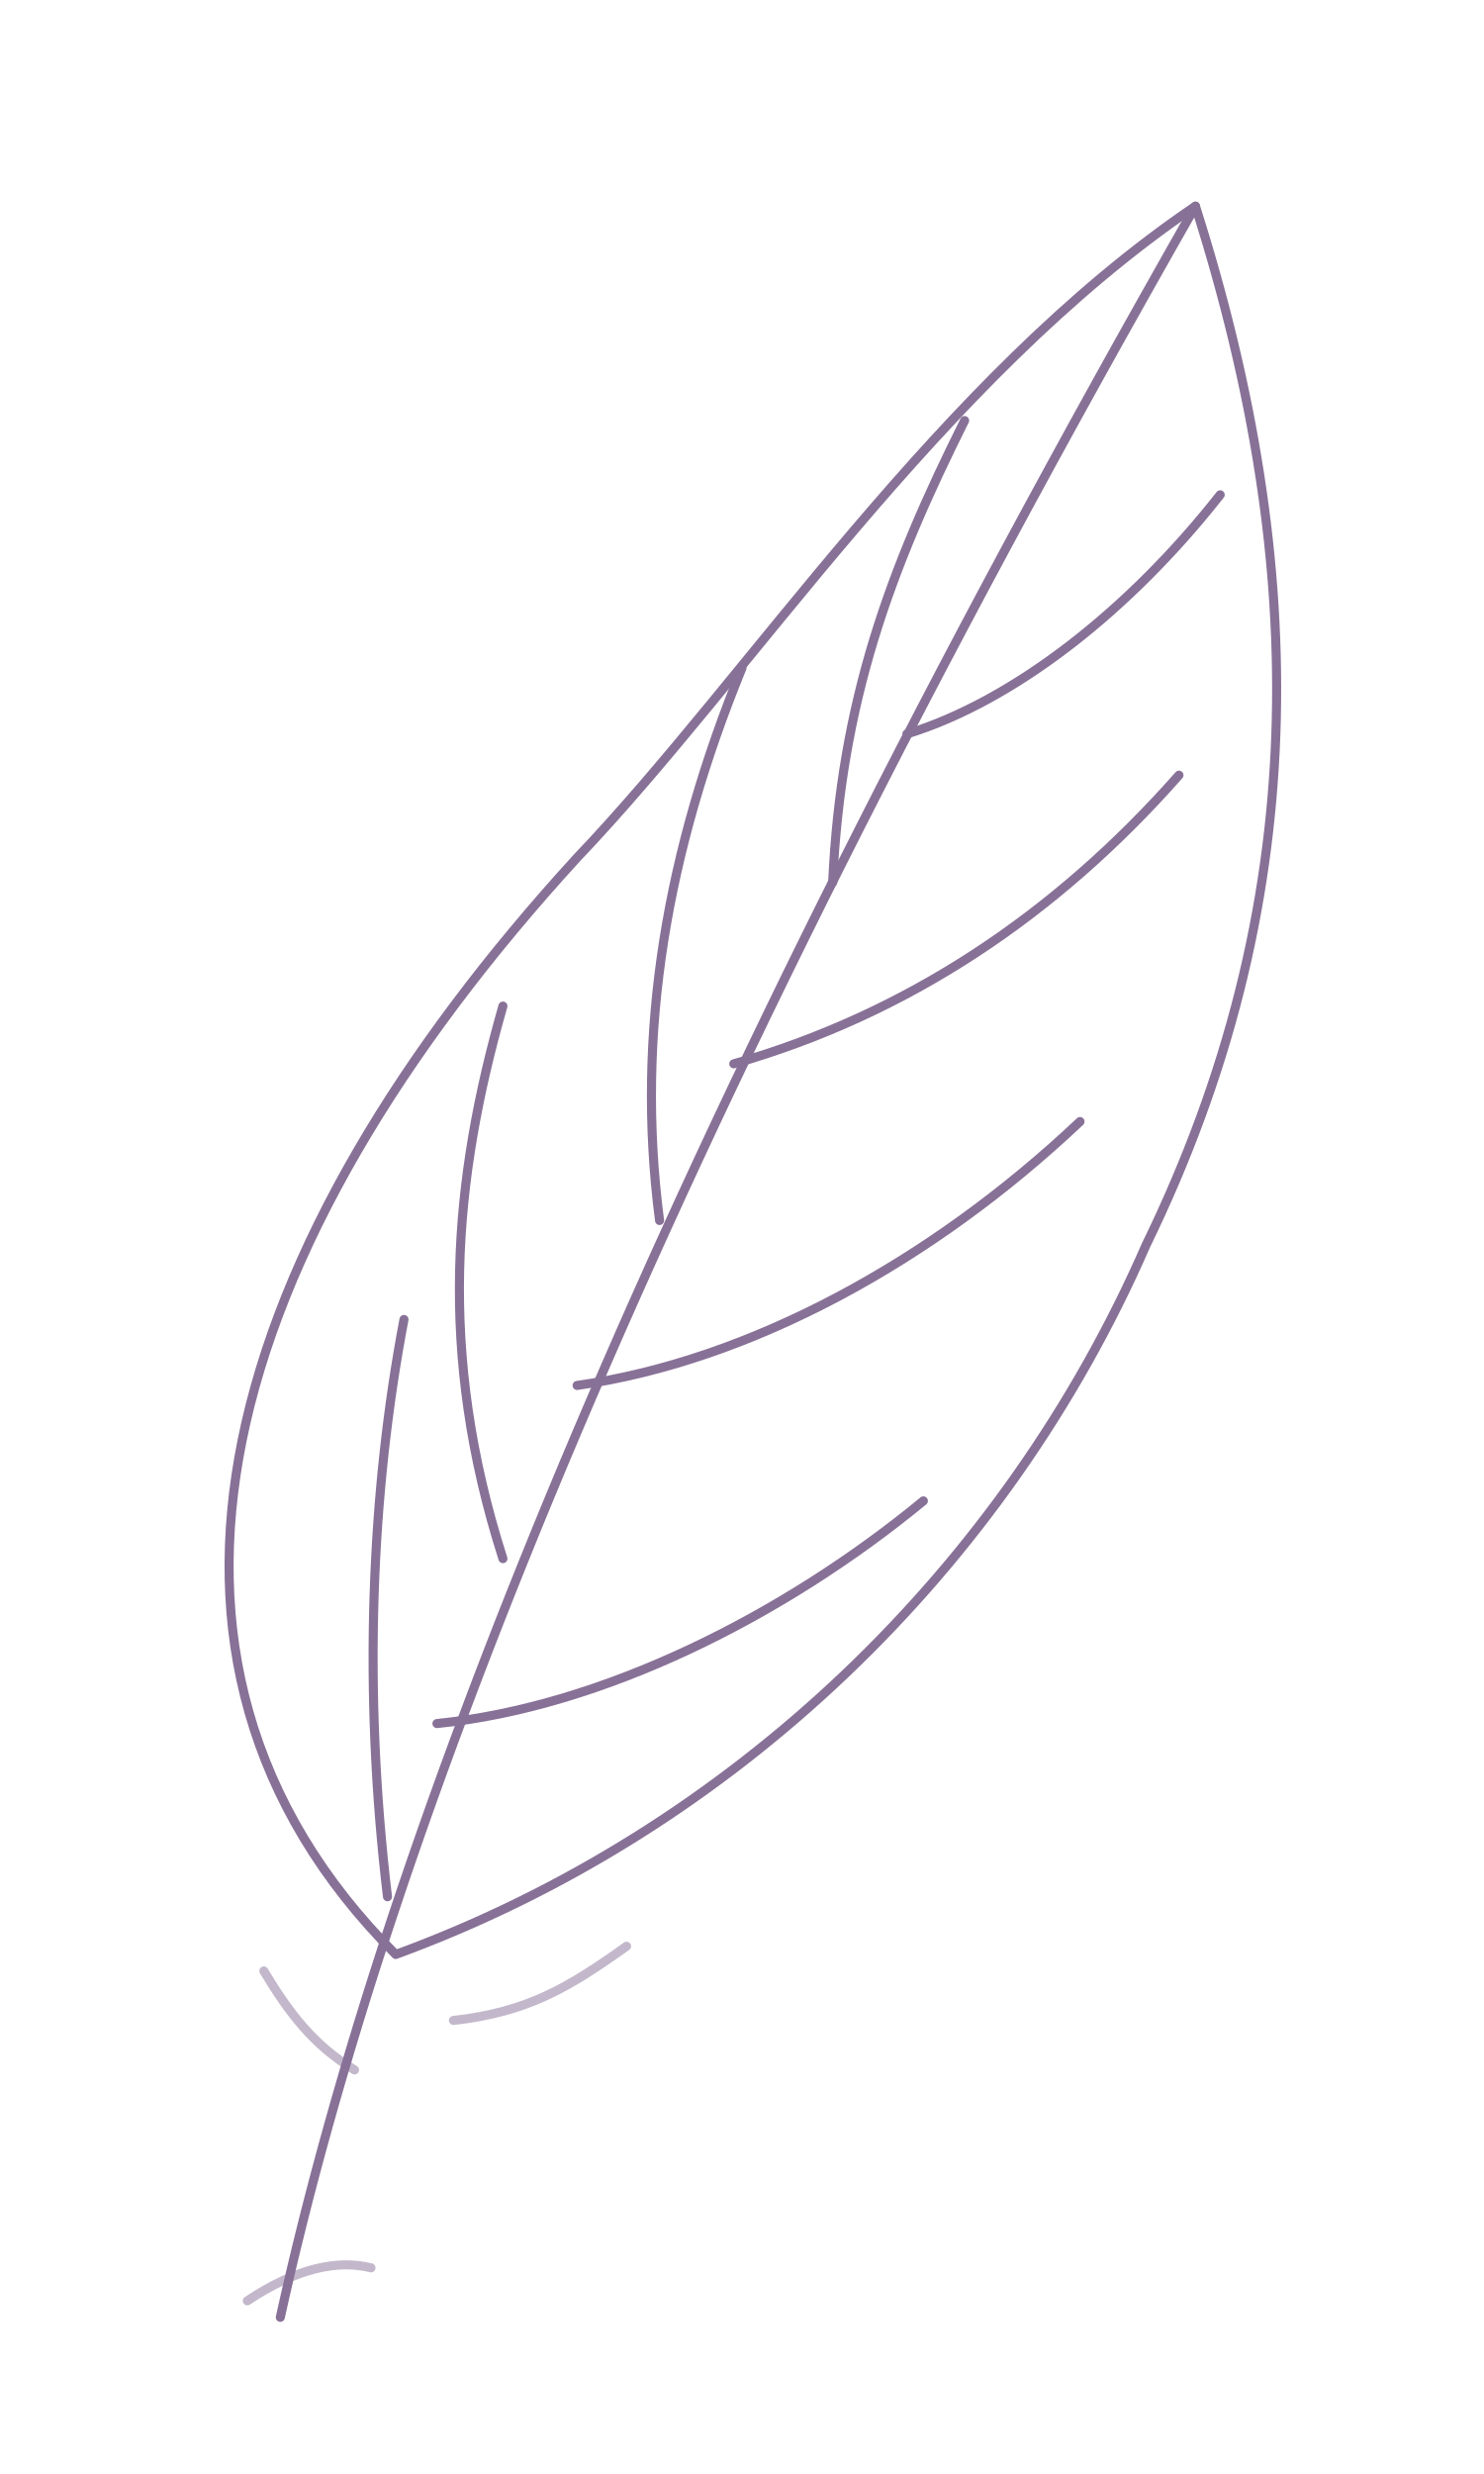
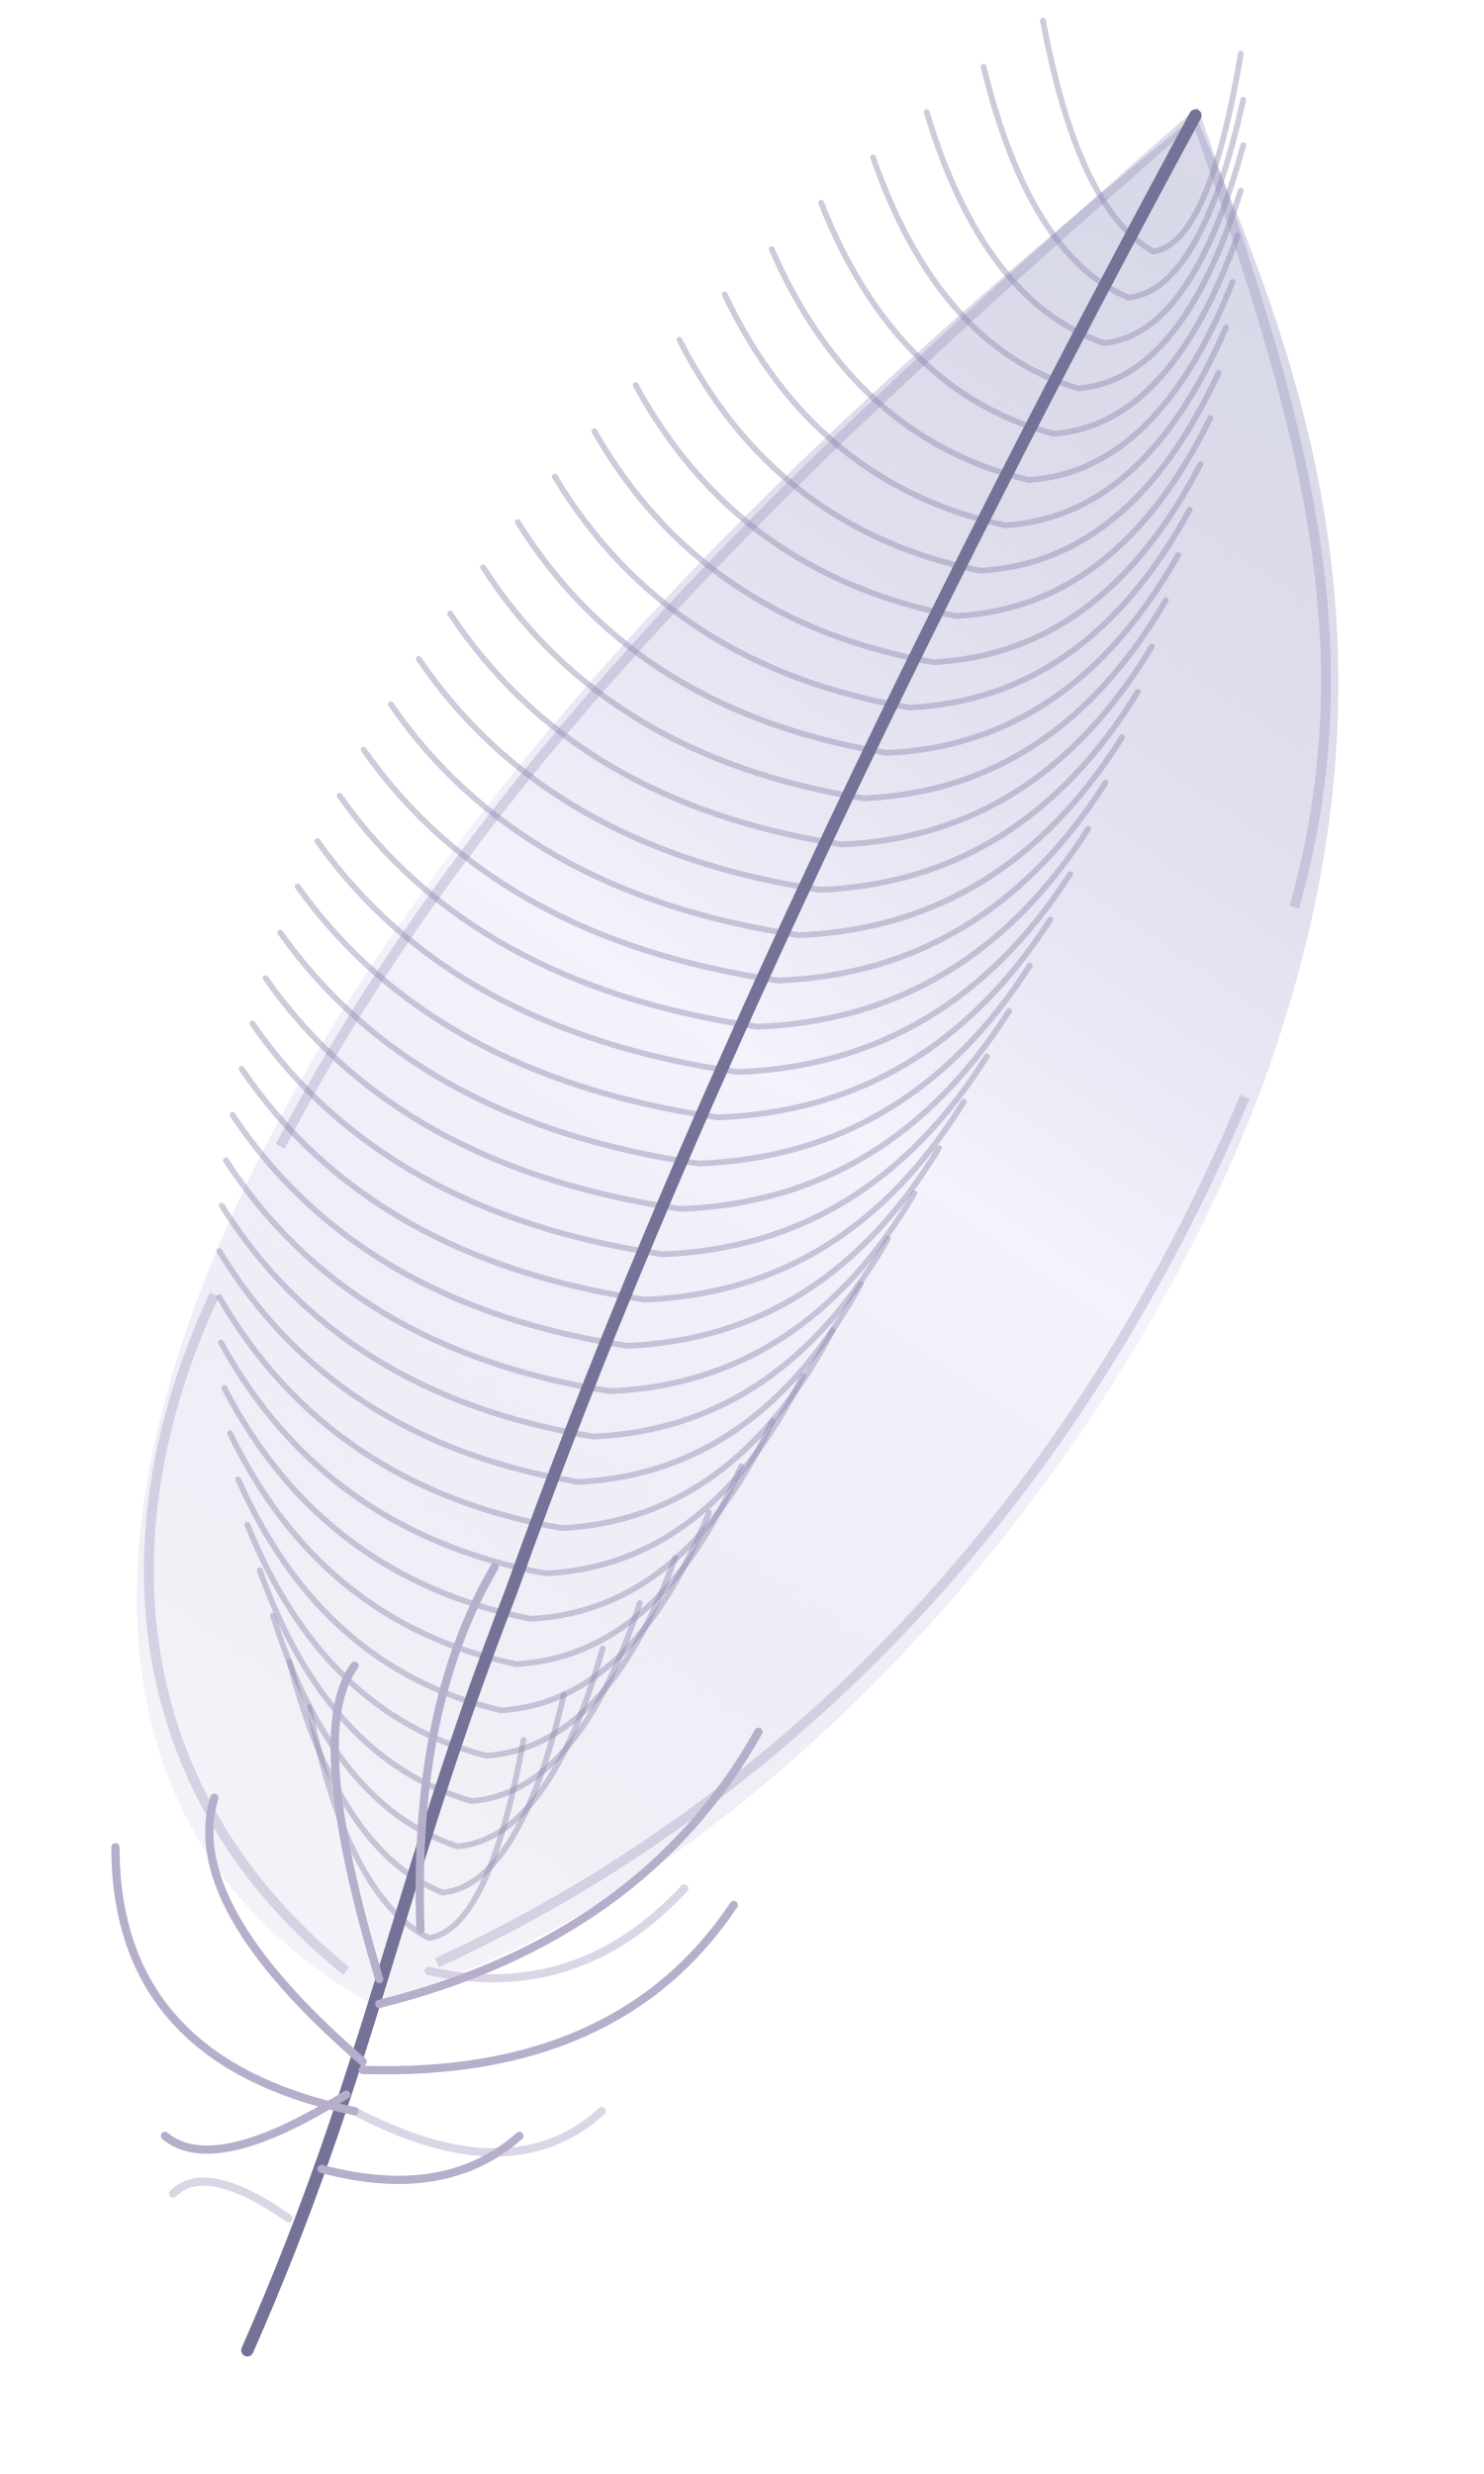
<svg xmlns="http://www.w3.org/2000/svg" viewBox="0 0 180 300" fill="none">
-   <g stroke="#887197" stroke-width="1.1" stroke-linecap="round" stroke-linejoin="round">
-     <path d="M34 281C47 222 80 139 145 25" />
-     <path d="M48 237C12 201 27 151 70 104C91 82 114 46 145 25C159 69 159 110 139 151C122 190 89 222 48 237Z" />
-     <path d="M47 230C44 205 45 181 49 160m4 49c20-2 42-13 59-27M61 189c-8-25-6-46 0-67m9 46c21-3 43-15 61-32M80 148c-3-23 1-45 10-67m-1 48c21-6 39-18 54-35M101 107c1-22 7-38 16-56m-7 38c13-4 27-15 38-29" />
-     <path d="M30 279c6-4 11-5 15-4m-2-24c-5-3-8-7-11-12m23 6c9-1 14-4 21-9" opacity=".5" />
+   <defs>
+     <linearGradient id="vane" x1="27" y1="216" x2="154" y2="28" gradientUnits="userSpaceOnUse">
+       <stop stop-color="#d8d6e8" stop-opacity=".3" />
+       <stop offset=".48" stop-color="#f5f2fc" />
+       <stop offset="1" stop-color="#b9bad6" stop-opacity=".55" />
+     </linearGradient>
+   </defs>
+   <path d="M45 243C8 222 8 178 40 125 69 78 112 41 145 14 160 48 171 83 153 132 133 185 86 232 45 243Z" fill="url(#vane)" />
+   <path d="M42 239C16 218 12 187 26 157M34 139C60 89 103 51 145 14 158 51 166 78 157 110M151 133C127 190 88 222 53 238" stroke="#8985b0" stroke-opacity=".3" stroke-width="1.2" />
+   <g stroke="#8e89af" stroke-width=".7" stroke-opacity=".44" stroke-linecap="round">
+     <path d="M52.0 235.0 Q42.1 230.0 37.5 207.0 M52.0 235.0 Q59.3 234.0 63.5 211.0" />
+     <path d="M53.7 229.5 Q41.1 224.5 35.1 201.5 M53.7 229.5 Q63.0 228.5 68.4 205.5" />
+     <path d="M55.5 223.9 Q40.3 218.9 33.1 195.9 M55.5 223.9 Q66.6 222.9 73.1 199.9" />
+     <path d="M57.2 218.4 Q39.7 213.4 31.5 190.4 M57.2 218.4 Q70.1 217.4 77.6 194.4" />
+     <path d="M59.0 212.9 Q39.3 207.9 30.0 184.9 M59.0 212.9 Q73.5 211.9 81.9 188.9" />
+     <path d="M60.8 207.4 Q39.1 202.4 28.9 179.4 M60.8 207.4 Q76.7 206.4 86.0 183.4" />
+     <path d="M62.6 201.8 Q39.0 196.8 27.9 173.8 M62.6 201.8 Q79.9 200.8 89.9 177.8" />
+     <path d="M64.4 196.3 Q39.1 191.3 27.2 168.3 M64.4 196.3 Q83.0 195.3 93.7 172.3" />
+     <path d="M66.2 190.8 Q39.4 185.8 26.8 162.8 M66.2 190.8 Q86.0 189.8 97.4 166.8" />
+     <path d="M68.1 185.3 Q39.9 180.3 26.6 157.3 M68.1 185.3 Q88.9 184.3 101.0 161.3" />
+     <path d="M70.1 179.7 Q40.5 174.7 26.6 151.7 M70.1 179.7 Q91.8 178.7 104.4 155.7" />
+     <path d="M72.0 174.2 Q41.3 169.2 26.9 146.2 M72.0 174.2 Q94.6 173.2 107.7 150.2" />
+     <path d="M74.0 168.7 Q42.3 163.7 27.4 140.7 M74.0 168.7 Q97.4 167.7 110.9 144.7" />
+     <path d="M76.1 163.2 Q43.5 158.2 28.2 135.2 M76.1 163.2 Q100.0 162.2 113.9 139.2" />
+     <path d="M78.2 157.6 Q44.9 152.6 29.3 129.6 M78.2 157.6 Q102.7 156.6 116.9 133.6" />
+     <path d="M80.4 152.1 Q46.5 147.1 30.6 124.1 M80.4 152.1 Q105.2 151.1 119.7 128.1" />
+     <path d="M82.6 146.6 Q48.3 141.6 32.2 118.6 M82.6 146.6 Q107.8 145.6 122.4 122.6" />
+     <path d="M84.8 141.1 Q50.3 136.1 34.0 113.1 M84.8 141.1 Q110.2 140.1 124.9 117.1" />
+     <path d="M87.1 135.5 Q52.5 130.5 36.1 107.5 M87.1 135.5 Q112.6 134.5 127.4 111.5" />
+     <path d="M89.5 130.0 Q54.8 125.0 38.5 102.0 M89.5 130.0 Q115.0 129.0 129.8 106.0" />
+     <path d="M91.9 124.5 Q57.4 119.5 41.2 96.5 M91.9 124.5 Q117.3 123.5 132.0 100.5" />
+     <path d="M94.4 118.9 Q60.2 113.9 44.1 90.9 M94.4 118.9 Q119.5 117.9 134.1 94.9" />
+     <path d="M96.9 113.4 Q63.2 108.4 47.4 85.4 M96.9 113.4 Q121.7 112.4 136.1 89.4" />
+     <path d="M99.5 107.9 Q66.4 102.9 50.8 79.9 M99.5 107.9 Q123.9 106.9 138.0 83.9" />
+     <path d="M102.1 102.4 Q69.8 97.4 54.6 74.4 M102.1 102.4 Q125.9 101.4 139.7 78.4" />
+     <path d="M104.8 96.8 Q73.4 91.8 58.6 68.8 M104.8 96.8 Q128.0 95.8 141.4 72.8" />
+     <path d="M107.6 91.3 Q77.1 86.3 62.8 63.3 M107.6 91.3 Q129.9 90.3 142.9 67.3" />
+     <path d="M110.3 85.8 Q81.1 80.8 67.3 57.8 M110.3 85.8 Q131.8 84.8 144.3 61.8" />
+     <path d="M113.2 80.3 Q85.2 75.3 72.1 52.3 M113.2 80.3 Q133.7 79.3 145.6 56.3" />
+     <path d="M116.0 74.7 Q89.6 69.7 77.1 46.7 M116.0 74.7 Q135.5 73.7 146.8 50.7" />
+     <path d="M118.9 69.2 Q94.1 64.2 82.4 41.2 M118.9 69.2 Q137.2 68.2 147.8 45.2" />
+     <path d="M121.9 63.7 Q98.8 58.7 87.9 35.7 M121.9 63.7 Q138.8 62.7 148.7 39.7" />
+     <path d="M124.8 58.2 Q103.6 53.2 93.6 30.2 M124.8 58.2 Q140.4 57.2 149.5 34.2" />
+     <path d="M127.8 52.6 Q108.7 47.6 99.6 24.6 M127.8 52.6 Q141.9 51.6 150.1 28.6" />
+     <path d="M130.8 47.1 Q113.9 42.1 105.9 19.1 M130.8 47.1 Q143.3 46.1 150.5 23.1" />
+     <path d="M133.9 41.6 Q119.3 36.6 112.4 13.6 M133.9 41.6 Q144.6 40.6 150.8 17.6" />
+     <path d="M136.9 36.1 Q124.9 31.1 119.3 8.1 M136.9 36.1 Q145.7 35.1 150.8 12.1" />
+     <path d="M139.9 30.5 Q130.8 25.5 126.5 2.5 M139.9 30.5 Q146.7 29.5 150.5 6.5" />
+   </g>
+   <path d="M30 285C45 251 48 229 62 193 82 137 112 75 145 14" stroke="#747397" stroke-width="1.5" stroke-linecap="round" />
+   <g stroke="#b7aecb" stroke-width="1" stroke-linecap="round">
+     <path d="M43 256q-29-6-29-32m30 26q-22-19-18-32m20 22q-9-30-3-38m1 49q31 1 45-20m-43 12q32-8 46-33m-41 24q-1-27 9-44m-18 64q-16 10-22 5m19 4q15 4 24-4" />
+     <path d="M35 269q-10-7-14-3m22-10q19 10 30 0m-21-17q18 4 31-10" opacity=".5" />
  </g>
</svg>
